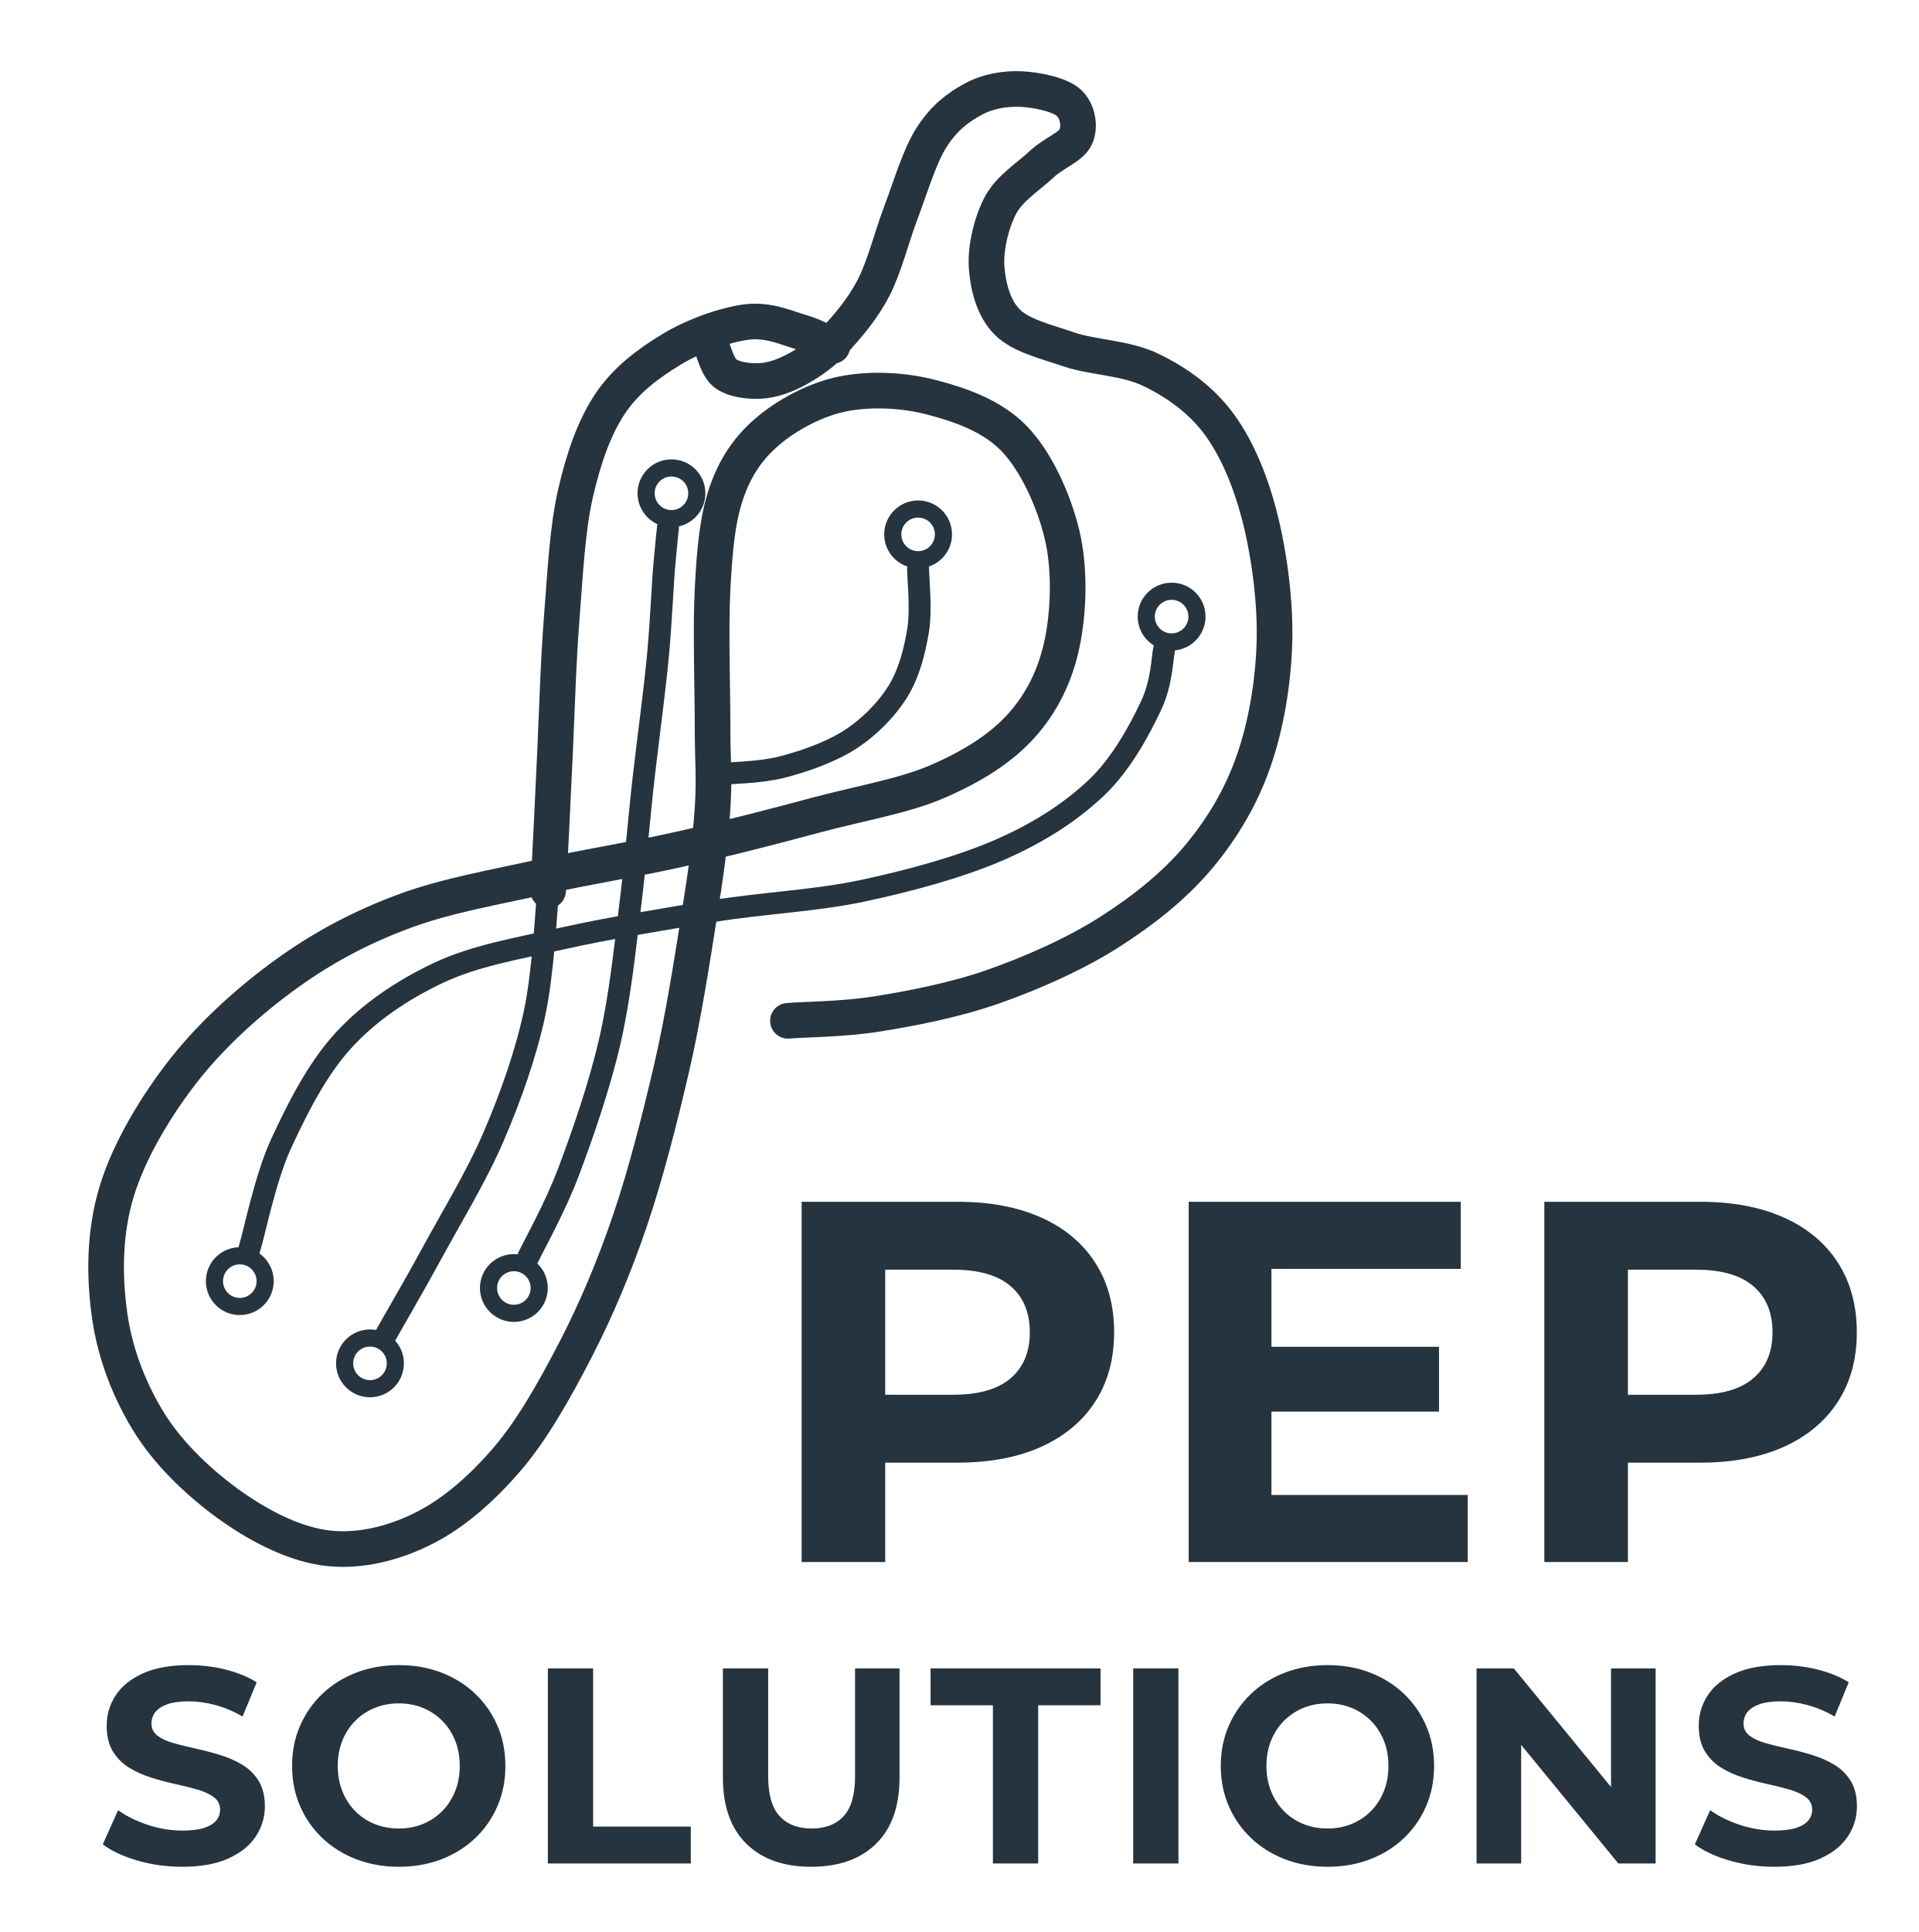
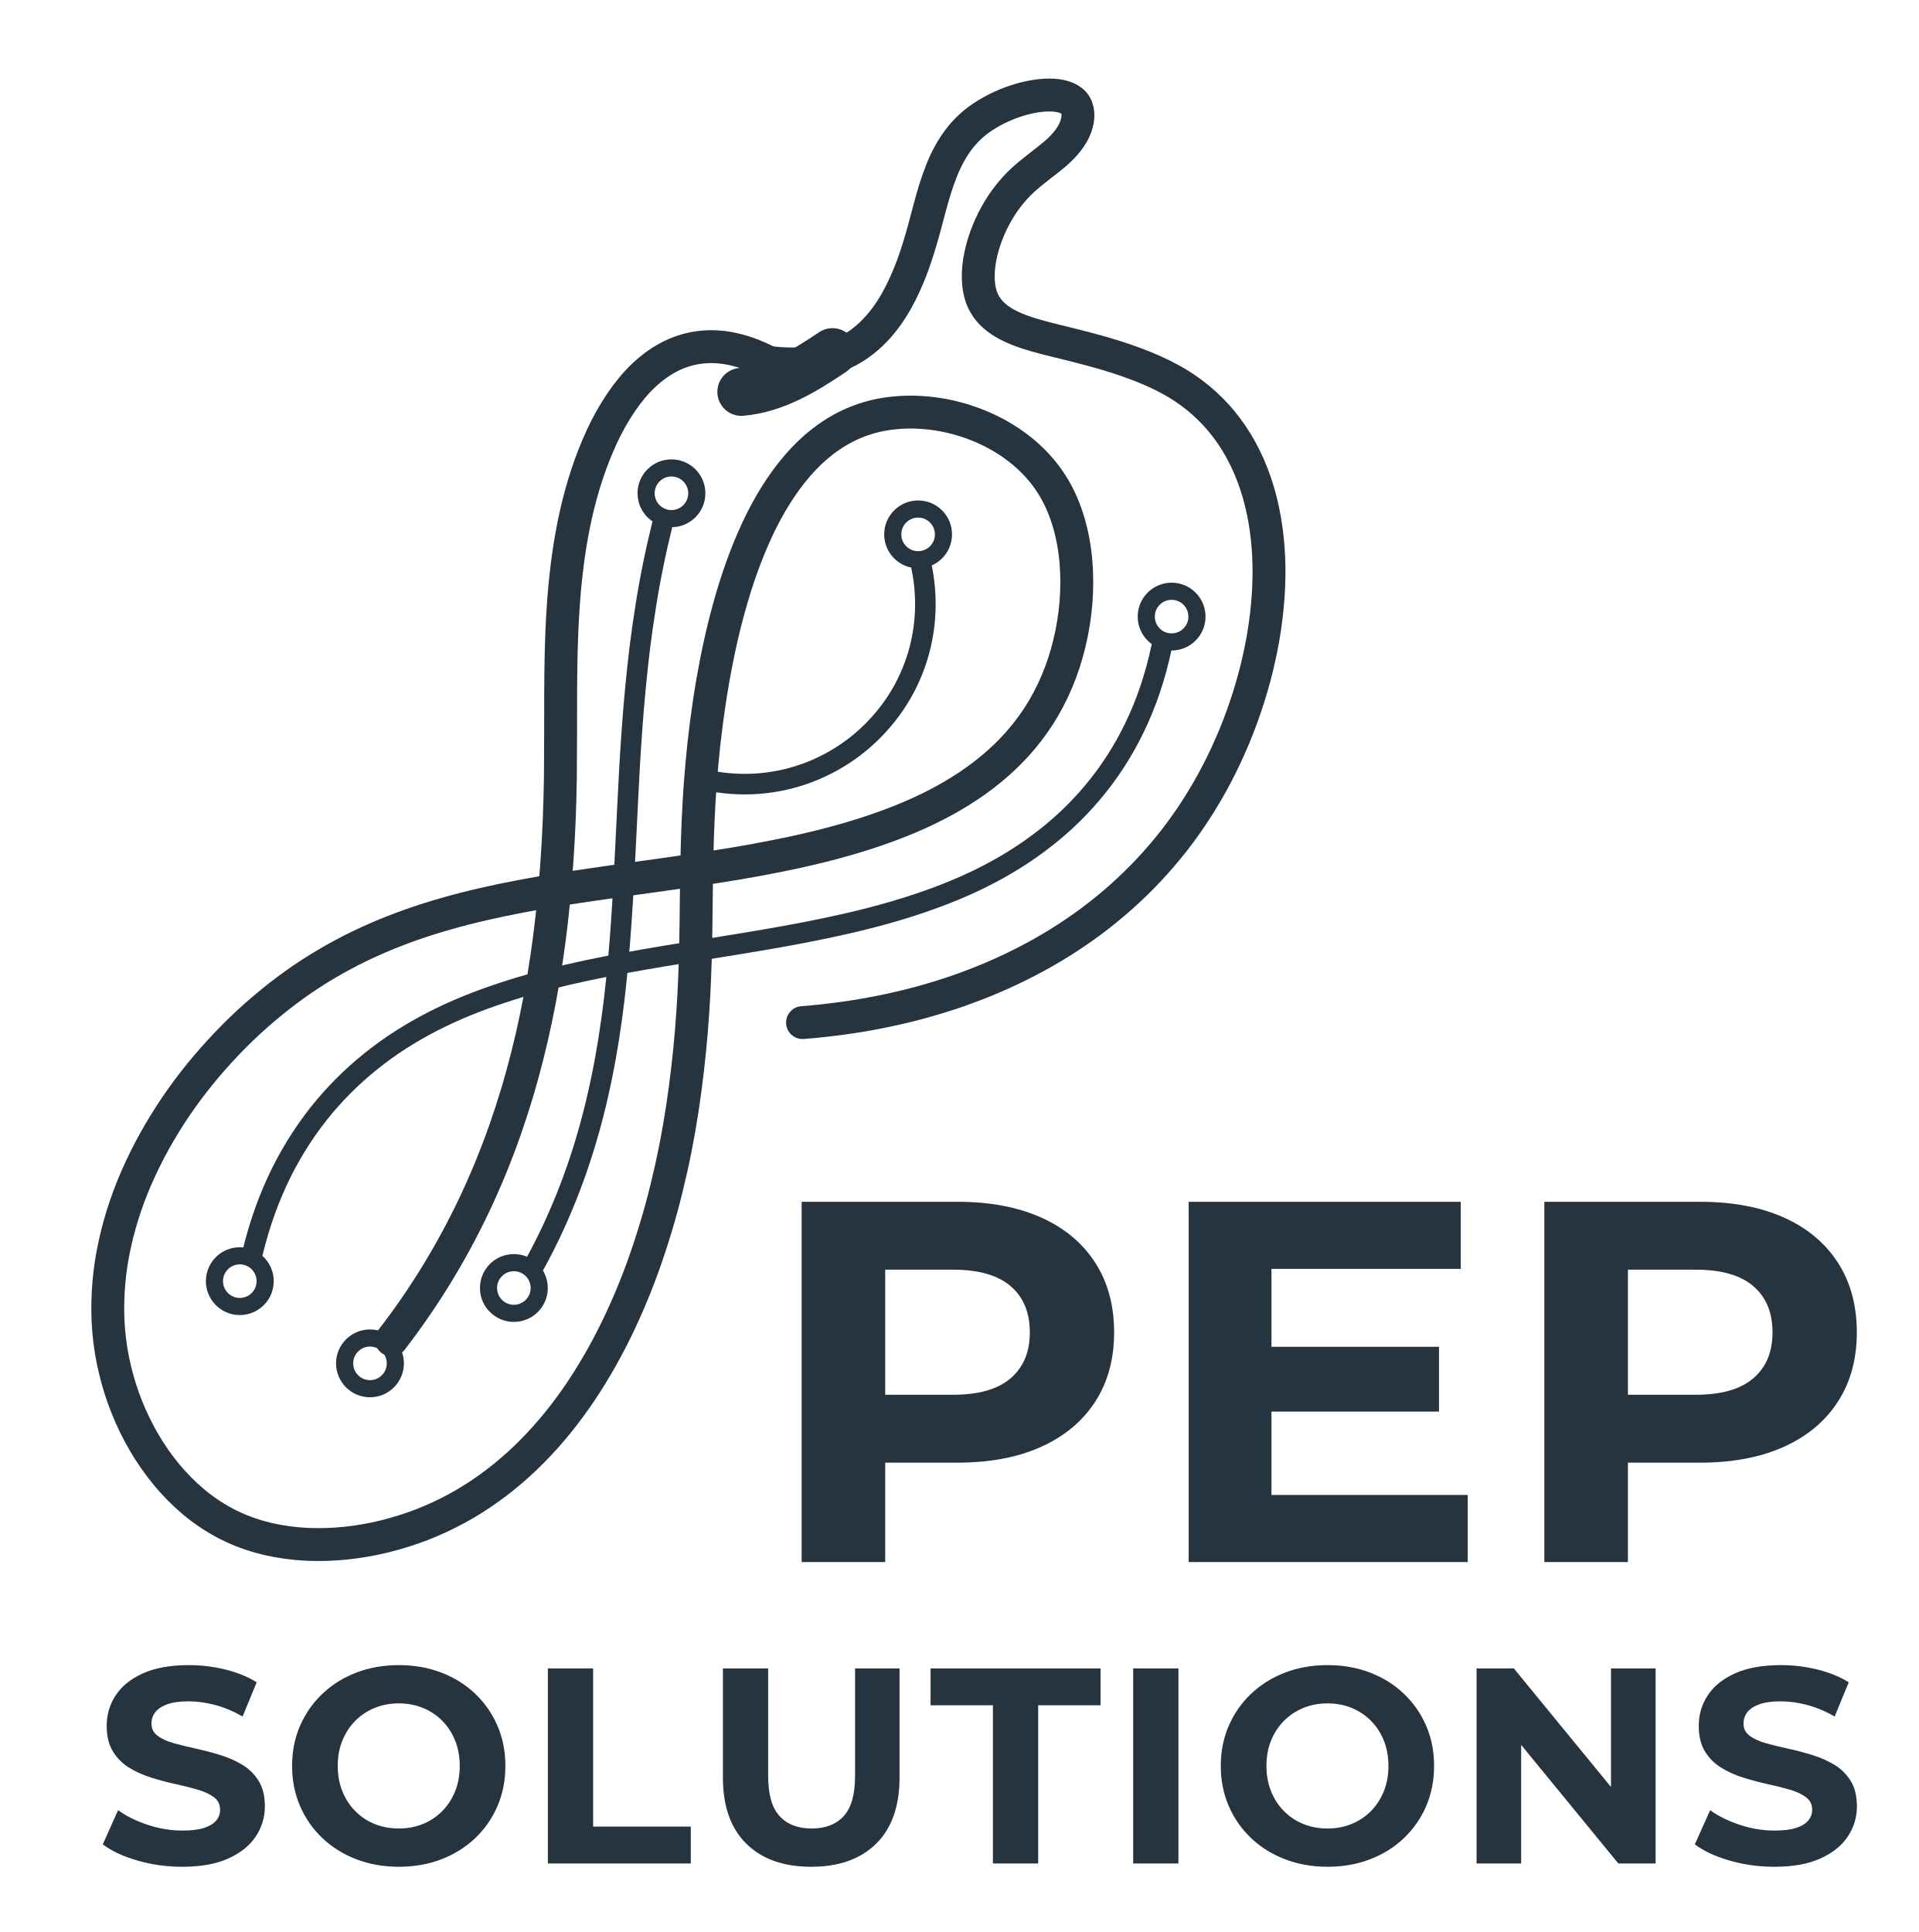
<svg xmlns="http://www.w3.org/2000/svg" viewBox="82 162 280 282" fill="none" stroke-linecap="round" stroke-linejoin="round">
  <g transform="translate(86 168)">
-     <g stroke="#26343F" stroke-width="5.2" data-spesse="1">
-       <path d="M100 100 C100 94.7 99.7 85.7 100 80 C100.3 74.3 100.7 69.8 102 66 C103.3 62.2 105.2 59.4 108 57 C110.8 54.6 115 52.3 119 51.5 C123 50.7 127.8 50.9 132 52 C136.2 53.1 140.8 54.7 144 58 C147.2 61.3 149.8 67 151 72 C152.2 77 152 83.3 151 88 C150 92.7 148 96.7 145 100 C142 103.3 138 105.8 133 108 C128 110.2 121.3 111.3 115 113 C108.7 114.7 101.7 116.5 95 118 C88.3 119.5 81.7 120.5 75 122 C68.3 123.5 61.2 124.7 55 127 C48.8 129.3 43.3 132.2 38 136 C32.7 139.8 27.2 144.7 23 150 C18.8 155.3 14.8 162 13 168 C11.2 174 11.2 180.3 12 186 C12.8 191.7 15 197.3 18 202 C21 206.7 25.7 211 30 214 C34.3 217 39.3 219.5 44 220 C48.7 220.5 53.7 219.2 58 217 C62.3 214.8 66.3 211.3 70 207 C73.7 202.7 77 196.8 80 191 C83 185.2 85.7 178.8 88 172 C90.3 165.2 92.3 157.3 94 150 C95.7 142.7 97 134.3 98 128 C99 121.7 99.7 116.7 100 112 C100.3 107.3 100 105.3 100 100 Z" />
-       <path d="M76 124 C76.2 120.7 76.7 110.7 77 104 C77.3 97.3 77.5 90.3 78 84 C78.5 77.7 78.8 71.2 80 66 C81.2 60.8 82.7 56.5 85 53 C87.3 49.5 90.7 47 94 45 C97.3 43 101.8 41.4 105 41 C108.2 40.6 110.9 41.9 113 42.5 C115.1 43.1 116.8 44.2 117.5 44.5" />
-       <path d="M100 45 C100.3 45.6 100.8 47.8 102 48.6 C103.2 49.4 105.2 49.7 107 49.6 C108.8 49.5 110.7 48.8 112.5 47.8 C114.3 46.8 116.2 45.5 118 43.5 C119.8 41.5 121.9 39.1 123.5 36 C125.1 32.9 126.1 28.7 127.5 25 C128.9 21.3 130.2 16.8 132 14 C133.8 11.2 135.8 9.7 138 8.5 C140.2 7.3 142.7 6.9 145 7 C147.3 7.1 150.7 7.8 152 9 C153.3 10.2 153.7 12.5 153 14 C152.3 15.5 149.8 16.3 148 18 C146.2 19.7 143.3 21.5 142 24 C140.7 26.5 139.8 30.2 140 33 C140.2 35.8 141 39 143 41 C145 43 148.5 43.8 152 45 C155.5 46.2 160.3 46.2 164 48 C167.7 49.8 171.3 52.3 174 56 C176.7 59.7 178.7 64.7 180 70 C181.3 75.3 182.2 82.2 182 88 C181.8 93.8 180.8 99.8 179 105 C177.2 110.2 174.5 114.8 171 119 C167.5 123.2 163 126.8 158 130 C153 133.2 146.7 136 141 138 C135.3 140 129 141.2 124 142 C119 142.8 113.2 142.8 111 143" />
+     <g stroke="#26343F" stroke-width="4.8" data-spesse="1">
+       <path d="M108.04 46.83 C106.04 45.8 104.15 45.15 102.36 44.83 C100.57 44.51 98.89 44.53 97.32 44.83 C95.74 45.13 94.27 45.71 92.89 46.54 C91.52 47.36 90.25 48.42 89.08 49.66 C87.92 50.91 86.85 52.35 85.88 53.93 C84.9 55.51 84.03 57.22 83.26 59.04 C82.48 60.85 81.8 62.75 81.21 64.7 C80.62 66.65 80.13 68.64 79.73 70.64 C79.33 72.63 79.01 74.65 78.76 76.67 C78.51 78.7 78.32 80.73 78.19 82.78 C78.05 84.82 77.97 86.87 77.91 88.92 C77.86 90.97 77.84 93.03 77.83 95.08 C77.82 97.13 77.82 99.18 77.82 101.23 C77.82 103.27 77.81 105.31 77.79 107.34 C77.76 109.37 77.71 111.38 77.63 113.39 C77.55 115.39 77.45 117.39 77.31 119.37 C77.18 121.35 77.02 123.32 76.83 125.28 C76.64 127.24 76.42 129.18 76.17 131.11 C75.91 133.04 75.63 134.96 75.31 136.87 C74.99 138.78 74.63 140.67 74.24 142.55 C73.85 144.43 73.42 146.29 72.95 148.14 C72.48 149.99 71.98 151.83 71.43 153.65 C70.88 155.47 70.29 157.28 69.66 159.07 C69.03 160.86 68.35 162.64 67.63 164.4 C66.91 166.16 66.14 167.9 65.33 169.63 C64.51 171.36 63.65 173.07 62.74 174.77 C61.83 176.46 60.87 178.14 59.85 179.81 C58.84 181.47 57.78 183.11 56.66 184.74 C55.54 186.37 54.37 187.98 53.14 189.57" />
+       <path d="M107.99 46.87 C110.42 47.2 112.59 47.2 114.53 46.91 C116.48 46.63 118.19 46.06 119.72 45.25 C121.24 44.45 122.57 43.41 123.74 42.18 C124.91 40.96 125.92 39.55 126.8 38 C127.68 36.45 128.44 34.76 129.11 32.99 C129.77 31.21 130.34 29.35 130.86 27.45 C131.38 25.55 131.85 23.62 132.43 21.74 C133.01 19.87 133.68 18.06 134.6 16.4 C135.52 14.74 136.68 13.23 138.21 11.97 C139.75 10.71 141.64 9.69 143.56 8.98 C145.48 8.27 147.43 7.88 149.07 7.87 C150.71 7.86 152.05 8.23 152.75 9.05 C153.45 9.88 153.5 11.18 152.99 12.55 C152.49 13.91 151.4 15.26 149.98 16.47 C148.56 17.68 146.85 18.85 145.29 20.28 C143.73 21.72 142.36 23.49 141.31 25.42 C140.25 27.35 139.49 29.42 139.09 31.39 C138.69 33.37 138.66 35.25 139.07 36.8 C139.47 38.35 140.34 39.52 141.53 40.44 C142.73 41.37 144.25 42.04 145.96 42.6 C147.67 43.16 149.56 43.61 151.5 44.08 C153.44 44.56 155.42 45.07 157.37 45.64 C159.32 46.22 161.25 46.86 163.07 47.61 C164.9 48.35 166.63 49.2 168.2 50.18 C169.76 51.16 171.17 52.27 172.43 53.49 C173.69 54.71 174.81 56.05 175.78 57.48 C176.75 58.91 177.58 60.44 178.28 62.04 C178.98 63.65 179.55 65.33 179.99 67.07 C180.43 68.82 180.75 70.62 180.95 72.47 C181.15 74.33 181.24 76.22 181.21 78.14 C181.18 80.06 181.05 82.01 180.81 83.97 C180.58 85.93 180.24 87.9 179.81 89.86 C179.38 91.83 178.86 93.78 178.25 95.71 C177.64 97.64 176.95 99.55 176.18 101.42 C175.4 103.28 174.56 105.11 173.64 106.88 C172.72 108.64 171.73 110.35 170.68 111.99 C169.63 113.63 168.52 115.19 167.35 116.7 C166.17 118.2 164.94 119.63 163.66 121 C162.37 122.37 161.03 123.67 159.64 124.91 C158.25 126.15 156.81 127.32 155.33 128.43 C153.84 129.53 152.31 130.58 150.74 131.56 C149.17 132.54 147.55 133.46 145.9 134.31 C144.25 135.17 142.56 135.96 140.84 136.7 C139.12 137.43 137.37 138.1 135.59 138.72 C133.8 139.33 131.99 139.88 130.16 140.38 C128.33 140.87 126.47 141.3 124.59 141.68 C122.71 142.06 120.82 142.38 118.9 142.64 C116.99 142.9 115.06 143.11 113.13 143.26" />
+       <path d="M98.21 108.37 C98.35 106.49 98.52 104.54 98.74 102.55 C98.96 100.56 99.22 98.53 99.53 96.48 C99.84 94.43 100.2 92.36 100.61 90.3 C101.02 88.24 101.48 86.19 102.01 84.16 C102.54 82.14 103.12 80.15 103.77 78.22 C104.42 76.28 105.14 74.4 105.93 72.6 C106.71 70.8 107.57 69.08 108.51 67.47 C109.45 65.86 110.46 64.35 111.56 62.97 C112.65 61.59 113.83 60.34 115.1 59.24 C116.37 58.15 117.73 57.21 119.18 56.44 C120.63 55.68 122.18 55.1 123.82 54.71 C125.47 54.33 127.2 54.15 128.97 54.15 C130.74 54.16 132.54 54.35 134.32 54.73 C136.1 55.11 137.86 55.68 139.54 56.42 C141.22 57.16 142.82 58.07 144.28 59.16 C145.75 60.24 147.08 61.5 148.22 62.91 C149.37 64.33 150.31 65.91 151.04 67.63 C151.77 69.34 152.3 71.18 152.65 73.09 C153 75.01 153.16 76.99 153.16 78.99 C153.16 80.99 152.99 83.01 152.67 84.99 C152.35 86.97 151.87 88.91 151.27 90.77 C150.66 92.62 149.92 94.38 149.06 96.01 C148.21 97.65 147.23 99.17 146.14 100.59 C145.06 102.01 143.87 103.33 142.58 104.55 C141.3 105.77 139.92 106.9 138.46 107.94 C137 108.99 135.46 109.94 133.85 110.83 C132.24 111.71 130.56 112.52 128.83 113.26 C127.09 114 125.3 114.67 123.47 115.29 C121.64 115.91 119.76 116.47 117.86 116.98 C115.95 117.5 114.02 117.96 112.06 118.39 C110.11 118.81 108.14 119.2 106.16 119.56 C104.19 119.92 102.21 120.25 100.24 120.55 C98.26 120.86 96.3 121.15 94.36 121.43 C92.41 121.71 90.48 121.98 88.57 122.24 C86.65 122.51 84.76 122.77 82.88 123.05 C80.99 123.32 79.13 123.6 77.29 123.9 C75.44 124.2 73.61 124.52 71.8 124.87 C69.99 125.21 68.2 125.59 66.43 126 C64.65 126.41 62.9 126.85 61.17 127.35 C59.43 127.84 57.72 128.38 56.02 128.98 C54.33 129.58 52.65 130.23 51 130.95 C49.35 131.67 47.71 132.45 46.1 133.32 C44.49 134.18 42.9 135.11 41.33 136.13 C39.76 137.15 38.22 138.26 36.7 139.44 C35.19 140.63 33.71 141.89 32.27 143.21 C30.84 144.54 29.44 145.94 28.11 147.4 C26.77 148.85 25.48 150.37 24.26 151.94 C23.04 153.51 21.89 155.13 20.81 156.8 C19.74 158.46 18.74 160.17 17.82 161.92 C16.91 163.66 16.08 165.44 15.35 167.24 C14.62 169.05 13.99 170.88 13.47 172.73 C12.95 174.58 12.54 176.45 12.24 178.33 C11.95 180.21 11.78 182.1 11.74 183.99 C11.69 185.88 11.78 187.77 12.01 189.66 C12.24 191.55 12.62 193.43 13.13 195.28 C13.64 197.13 14.29 198.95 15.07 200.71 C15.85 202.47 16.76 204.17 17.78 205.77 C18.81 207.38 19.95 208.89 21.21 210.28 C22.46 211.66 23.82 212.93 25.28 214.04 C26.75 215.15 28.31 216.1 29.96 216.87 C31.61 217.64 33.36 218.23 35.16 218.65 C36.96 219.06 38.82 219.31 40.7 219.41 C42.59 219.5 44.51 219.44 46.42 219.25 C48.33 219.05 50.23 218.72 52.11 218.26 C53.98 217.8 55.82 217.22 57.59 216.54 C59.36 215.85 61.06 215.06 62.69 214.17 C64.33 213.28 65.89 212.29 67.39 211.21 C68.89 210.14 70.32 208.97 71.69 207.73 C73.06 206.49 74.37 205.16 75.61 203.77 C76.85 202.38 78.04 200.92 79.16 199.39 C80.28 197.87 81.34 196.29 82.34 194.65 C83.34 193.02 84.29 191.33 85.18 189.6 C86.07 187.88 86.9 186.1 87.68 184.3 C88.46 182.5 89.19 180.66 89.86 178.8 C90.53 176.94 91.15 175.05 91.72 173.15 C92.3 171.25 92.82 169.34 93.29 167.41 C93.76 165.49 94.19 163.57 94.57 161.64 C94.95 159.72 95.28 157.8 95.58 155.89 C95.87 153.98 96.12 152.09 96.34 150.21 C96.56 148.33 96.74 146.47 96.9 144.63 C97.05 142.8 97.17 140.99 97.27 139.22 C97.36 137.44 97.43 135.71 97.48 134.01 C97.53 132.3 97.56 130.63 97.58 128.98 C97.61 127.32 97.62 125.67 97.64 124.01 C97.66 122.36 97.68 120.69 97.72 119 C97.76 117.31 97.81 115.59 97.89 113.83 C97.96 112.06 98.07 110.25 98.21 108.37 Z" />
    </g>
-     <g stroke="#26343F" stroke-width="3.2" data-piste="1">
-       <path d="M93.5 70.9 C93.4 71.8 93.3 72.8 93 76 C92.7 79.2 92.5 84.8 92 90 C91.5 95.2 90.7 101 90 107 C89.3 113 88.8 119.5 88 126 C87.2 132.5 86.5 139.5 85 146 C83.5 152.5 81 159.7 79 165 C77 170.3 74.1 175.4 73.1 177.5" />
-       <path d="M165.9 88.8 C165.6 90.2 165.6 93.6 164 97 C162.4 100.4 159.7 105.5 156 109 C152.3 112.5 147.7 115.5 142 118 C136.3 120.5 129 122.5 122 124 C115 125.5 107.3 125.8 100 127 C92.7 128.2 84.7 129.5 78 131 C71.3 132.5 65.3 133.5 60 136 C54.7 138.5 49.8 141.8 46 146 C42.2 150.2 39.3 156 37 161 C34.7 166 33.2 173.7 32.4 176.3" />
-       <path d="M130 77 C130 78.5 130.5 83 130 86 C129.5 89 128.7 92.3 127 95 C125.3 97.7 122.8 100.2 120 102 C117.2 103.8 113.2 105.2 110 106 C106.8 106.8 102.5 106.8 101 107" />
-       <path d="M76 124 C75.7 127 75.3 136 74 142 C72.7 148 70.5 154.2 68 160 C65.5 165.8 61.6 172.2 59 177 C56.4 181.8 53.5 186.7 52.4 188.7" />
+     <g stroke="#26343F" stroke-width="7.0" data-linguetta="1">
+       <path d="M117.5 45.4 C115.5 46.74 113.41 48.09 111.2 49.15 C108.99 50.21 106.67 50.99 104.2 51.2" />
+     </g>
+     <g stroke="#26343F" stroke-width="3.0" data-piste="1">
+       <path d="M92.69 70.46 C92.19 72.48 91.73 74.49 91.33 76.49 C90.92 78.49 90.56 80.48 90.25 82.46 C89.93 84.44 89.65 86.42 89.4 88.39 C89.16 90.36 88.95 92.31 88.76 94.27 C88.57 96.22 88.41 98.17 88.27 100.1 C88.13 102.04 88 103.97 87.89 105.9 C87.78 107.82 87.68 109.74 87.59 111.65 C87.49 113.57 87.4 115.47 87.31 117.37 C87.21 119.27 87.12 121.17 87.02 123.06 C86.91 124.94 86.8 126.83 86.67 128.71 C86.54 130.59 86.39 132.46 86.22 134.33 C86.05 136.2 85.86 138.06 85.64 139.92 C85.41 141.78 85.16 143.64 84.87 145.49 C84.58 147.34 84.25 149.19 83.87 151.04 C83.5 152.88 83.08 154.72 82.61 156.56 C82.14 158.4 81.62 160.24 81.04 162.07 C80.46 163.9 79.83 165.73 79.12 167.56 C78.42 169.39 77.65 171.21 76.81 173.04 C75.97 174.86 75.05 176.68 74.06 178.5" />
+       <path d="M165.55 88.39 C165.1 90.55 164.54 92.61 163.88 94.57 C163.22 96.53 162.46 98.4 161.6 100.17 C160.75 101.94 159.8 103.62 158.77 105.21 C157.74 106.8 156.62 108.3 155.43 109.71 C154.24 111.13 152.97 112.45 151.64 113.7 C150.3 114.94 148.9 116.1 147.43 117.18 C145.97 118.26 144.45 119.27 142.87 120.19 C141.3 121.12 139.68 121.97 138.01 122.75 C136.34 123.53 134.62 124.25 132.87 124.9 C131.12 125.56 129.34 126.16 127.52 126.71 C125.7 127.26 123.86 127.77 121.99 128.23 C120.12 128.7 118.22 129.12 116.31 129.52 C114.41 129.92 112.48 130.29 110.55 130.64 C108.61 130.99 106.67 131.32 104.73 131.64 C102.78 131.96 100.83 132.27 98.89 132.59 C96.94 132.9 95 133.21 93.07 133.53 C91.13 133.85 89.2 134.19 87.29 134.54 C85.38 134.89 83.48 135.26 81.6 135.66 C79.73 136.06 77.87 136.49 76.03 136.96 C74.2 137.43 72.39 137.93 70.62 138.49 C68.84 139.05 67.1 139.65 65.39 140.31 C63.68 140.97 62.01 141.69 60.38 142.48 C58.75 143.27 57.17 144.12 55.63 145.06 C54.09 145.99 52.6 147 51.17 148.09 C49.74 149.18 48.36 150.35 47.04 151.6 C45.73 152.85 44.48 154.18 43.29 155.59 C42.11 157.01 41 158.51 39.96 160.1 C38.92 161.68 37.96 163.36 37.08 165.12 C36.21 166.88 35.41 168.73 34.71 170.68 C34.01 172.62 33.4 174.65 32.88 176.78" />
+       <path d="M130.48 76.62 C130.92 78.73 131.1 80.79 131.05 82.81 C131.01 84.82 130.73 86.77 130.25 88.65 C129.78 90.52 129.09 92.31 128.24 94 C127.38 95.69 126.34 97.27 125.15 98.72 C123.96 100.17 122.62 101.5 121.16 102.67 C119.69 103.84 118.1 104.86 116.4 105.7 C114.71 106.55 112.91 107.21 111.04 107.68 C109.17 108.14 107.23 108.41 105.23 108.45 C103.24 108.49 101.19 108.3 99.12 107.87" />
    </g>
    <g stroke="#26343F" stroke-width="2.5" data-nodi="1">
      <circle cx="94" cy="66" r="3.7" />
+       <circle cx="130" cy="72" r="3.7" />
      <circle cx="167" cy="84" r="3.7" />
-       <circle cx="130" cy="72" r="3.7" />
      <circle cx="31" cy="181" r="3.7" />
      <circle cx="50" cy="193" r="3.7" />
      <circle cx="71" cy="182" r="3.7" />
    </g>
  </g>
  <g fill="#26343F">
    <path transform="translate(192.77 390.00) scale(0.07512)" d="M82.946 0.0V-700.0H385.552Q479.932 -700.0 548.113 -669.509Q616.294 -639.017 653.183 -581.931Q690.071 -524.844 690.071 -446.258Q690.071 -368.275 653.183 -311.387Q616.294 -254.499 548.113 -223.809Q479.932 -193.119 385.552 -193.119H172.915L245.331 -265.759V0.0ZM245.331 -248.207 172.915 -325.037H377.19Q451.533 -325.037 488.911 -356.993Q526.289 -388.949 526.289 -446.258Q526.289 -504.17 488.911 -536.126Q451.533 -568.082 377.19 -568.082H172.915L245.331 -644.912ZM834.946 0.0V-700.0H1363.518V-569.669H995.745V-130.331H1377.122V0.0ZM983.969 -292.326V-418.277H1321.312V-292.326ZM1525.946 0.0V-700.0H1828.552Q1922.932 -700.0 1991.113 -669.509Q2059.294 -639.017 2096.183 -581.931Q2133.071 -524.844 2133.071 -446.258Q2133.071 -368.275 2096.183 -311.387Q2059.294 -254.499 1991.113 -223.809Q1922.932 -193.119 1828.552 -193.119H1615.915L1688.331 -265.759V0.0ZM1688.331 -248.207 1615.915 -325.037H1820.19Q1894.533 -325.037 1931.911 -356.993Q1969.289 -388.949 1969.289 -446.258Q1969.289 -504.17 1931.911 -536.126Q1894.533 -568.082 1820.19 -568.082H1615.915L1688.331 -644.912Z" />
    <path transform="translate(95.86 434.00) scale(0.04068)" d="M313.173 11.776Q229.397 11.776 152.224 -10.637Q75.051 -33.051 28.085 -68.671L82.966 -191.192Q127.535 -159.175 189.337 -138.658Q251.139 -118.141 313.966 -118.141Q362.448 -118.141 391.904 -127.77Q421.36 -137.399 435.187 -154.347Q449.014 -171.294 449.014 -192.949Q449.014 -221.0 426.808 -237.732Q404.601 -254.465 368.592 -264.982Q332.584 -275.499 289.17 -284.904Q245.757 -294.309 202.145 -308.007Q158.533 -321.706 122.524 -343.8Q86.516 -365.895 64.309 -402.188Q42.102 -438.482 42.102 -494.482Q42.102 -554.051 74.378 -603.327Q106.654 -652.603 172.215 -682.19Q237.776 -711.776 337.329 -711.776Q402.898 -711.776 467.071 -696.173Q531.243 -680.569 580.209 -650.173L529.725 -527.445Q481.346 -555.255 431.94 -568.557Q382.535 -581.859 335.932 -581.859Q288.657 -581.859 259.003 -571.031Q229.348 -560.204 216.021 -542.36Q202.694 -524.516 202.694 -502.258Q202.694 -474.603 224.9 -458.069Q247.107 -441.535 283.116 -431.518Q319.124 -421.501 362.736 -411.993Q406.348 -402.484 449.762 -389.088Q493.175 -375.691 529.184 -353.898Q565.192 -332.105 587.399 -296.01Q609.606 -259.915 609.606 -204.915Q609.606 -146.346 577.028 -97.069Q544.45 -47.793 478.786 -18.009Q413.122 11.776 313.173 11.776ZM1090.519 11.776Q1007.866 11.776 937.648 -15.224Q867.431 -42.224 815.939 -91.12Q764.448 -140.017 735.853 -205.953Q707.258 -271.888 707.258 -350.187Q707.258 -428.486 735.854 -494.149Q764.45 -559.813 816.017 -608.882Q867.584 -657.95 937.565 -684.863Q1007.546 -711.776 1090.19 -711.776Q1173.173 -711.776 1242.811 -684.971Q1312.449 -658.165 1363.887 -609.291Q1415.326 -560.416 1443.922 -494.544Q1472.518 -428.673 1472.518 -350.127Q1472.518 -271.581 1443.923 -205.497Q1415.329 -139.414 1363.889 -90.624Q1312.449 -41.835 1242.811 -15.029Q1173.173 11.776 1090.519 11.776ZM1090.172 -125.521Q1137.068 -125.521 1176.776 -141.835Q1216.483 -158.148 1246.085 -188.101Q1275.686 -218.054 1292.211 -259.183Q1308.737 -300.313 1308.737 -350.182Q1308.737 -400.051 1292.279 -440.947Q1275.821 -481.843 1246.191 -511.829Q1216.561 -541.815 1176.832 -558.147Q1137.104 -574.479 1090.208 -574.479Q1043.312 -574.479 1003.425 -558.127Q963.538 -541.776 933.804 -511.754Q904.07 -481.732 887.555 -440.789Q871.039 -399.846 871.039 -350.199Q871.039 -300.552 887.527 -259.423Q904.014 -218.293 933.698 -188.131Q963.382 -157.969 1003.329 -141.745Q1043.276 -125.521 1090.172 -125.521ZM1624.946 0.0V-700.0H1787.331V-132.314H2137.725V0.0ZM2569.81 11.776Q2420.878 11.776 2336.912 -71.0Q2252.946 -153.776 2252.946 -308.363V-700.0H2415.331V-313.552Q2415.331 -214.243 2456.399 -169.882Q2497.467 -125.521 2571.207 -125.521Q2645.343 -125.521 2686.213 -169.882Q2727.082 -214.243 2727.082 -313.552V-700.0H2886.674V-308.363Q2886.674 -153.776 2802.708 -71.0Q2718.742 11.776 2569.81 11.776ZM3221.706 0.0V-567.686H2998.0V-700H3607.796V-567.686H3384.09V0.0ZM3724.946 0.0V-700.0H3887.331V0.0ZM4422.519 11.776Q4339.866 11.776 4269.648 -15.224Q4199.431 -42.224 4147.939 -91.12Q4096.448 -140.017 4067.853 -205.953Q4039.258 -271.888 4039.258 -350.187Q4039.258 -428.486 4067.854 -494.149Q4096.45 -559.813 4148.017 -608.882Q4199.584 -657.95 4269.565 -684.863Q4339.546 -711.776 4422.19 -711.776Q4505.173 -711.776 4574.811 -684.971Q4644.449 -658.165 4695.887 -609.291Q4747.326 -560.416 4775.922 -494.544Q4804.518 -428.673 4804.518 -350.127Q4804.518 -271.581 4775.923 -205.497Q4747.329 -139.414 4695.889 -90.624Q4644.449 -41.835 4574.811 -15.029Q4505.173 11.776 4422.519 11.776ZM4422.172 -125.521Q4469.068 -125.521 4508.776 -141.835Q4548.483 -158.148 4578.085 -188.101Q4607.686 -218.054 4624.211 -259.183Q4640.737 -300.313 4640.737 -350.182Q4640.737 -400.051 4624.279 -440.947Q4607.821 -481.843 4578.191 -511.829Q4548.561 -541.815 4508.832 -558.147Q4469.104 -574.479 4422.208 -574.479Q4375.312 -574.479 4335.425 -558.127Q4295.538 -541.776 4265.804 -511.754Q4236.07 -481.732 4219.555 -440.789Q4203.039 -399.846 4203.039 -350.199Q4203.039 -300.552 4219.527 -259.423Q4236.014 -218.293 4265.698 -188.131Q4295.382 -157.969 4335.329 -141.745Q4375.276 -125.521 4422.172 -125.521ZM4956.946 0.0V-700.0H5090.606L5503.929 -195.558H5439.272V-700.0H5599.277V0.0H5465.618L5052.294 -504.442H5116.952V0.0ZM6025.173 11.776Q5941.397 11.776 5864.224 -10.637Q5787.051 -33.051 5740.085 -68.671L5794.966 -191.192Q5839.535 -159.175 5901.337 -138.658Q5963.139 -118.141 6025.966 -118.141Q6074.448 -118.141 6103.904 -127.77Q6133.36 -137.399 6147.187 -154.347Q6161.014 -171.294 6161.014 -192.949Q6161.014 -221.0 6138.808 -237.732Q6116.601 -254.465 6080.592 -264.982Q6044.584 -275.499 6001.17 -284.904Q5957.757 -294.309 5914.145 -308.007Q5870.533 -321.706 5834.524 -343.8Q5798.516 -365.895 5776.309 -402.188Q5754.102 -438.482 5754.102 -494.482Q5754.102 -554.051 5786.378 -603.327Q5818.654 -652.603 5884.215 -682.19Q5949.776 -711.776 6049.329 -711.776Q6114.898 -711.776 6179.071 -696.173Q6243.243 -680.569 6292.209 -650.173L6241.725 -527.445Q6193.346 -555.255 6143.94 -568.557Q6094.535 -581.859 6047.932 -581.859Q6000.657 -581.859 5971.003 -571.031Q5941.348 -560.204 5928.021 -542.36Q5914.694 -524.516 5914.694 -502.258Q5914.694 -474.603 5936.9 -458.069Q5959.107 -441.535 5995.116 -431.518Q6031.124 -421.501 6074.736 -411.993Q6118.348 -402.484 6161.762 -389.088Q6205.175 -375.691 6241.184 -353.898Q6277.192 -332.105 6299.399 -296.01Q6321.606 -259.915 6321.606 -204.915Q6321.606 -146.346 6289.028 -97.069Q6256.45 -47.793 6190.786 -18.009Q6125.122 11.776 6025.173 11.776Z" />
  </g>
</svg>
